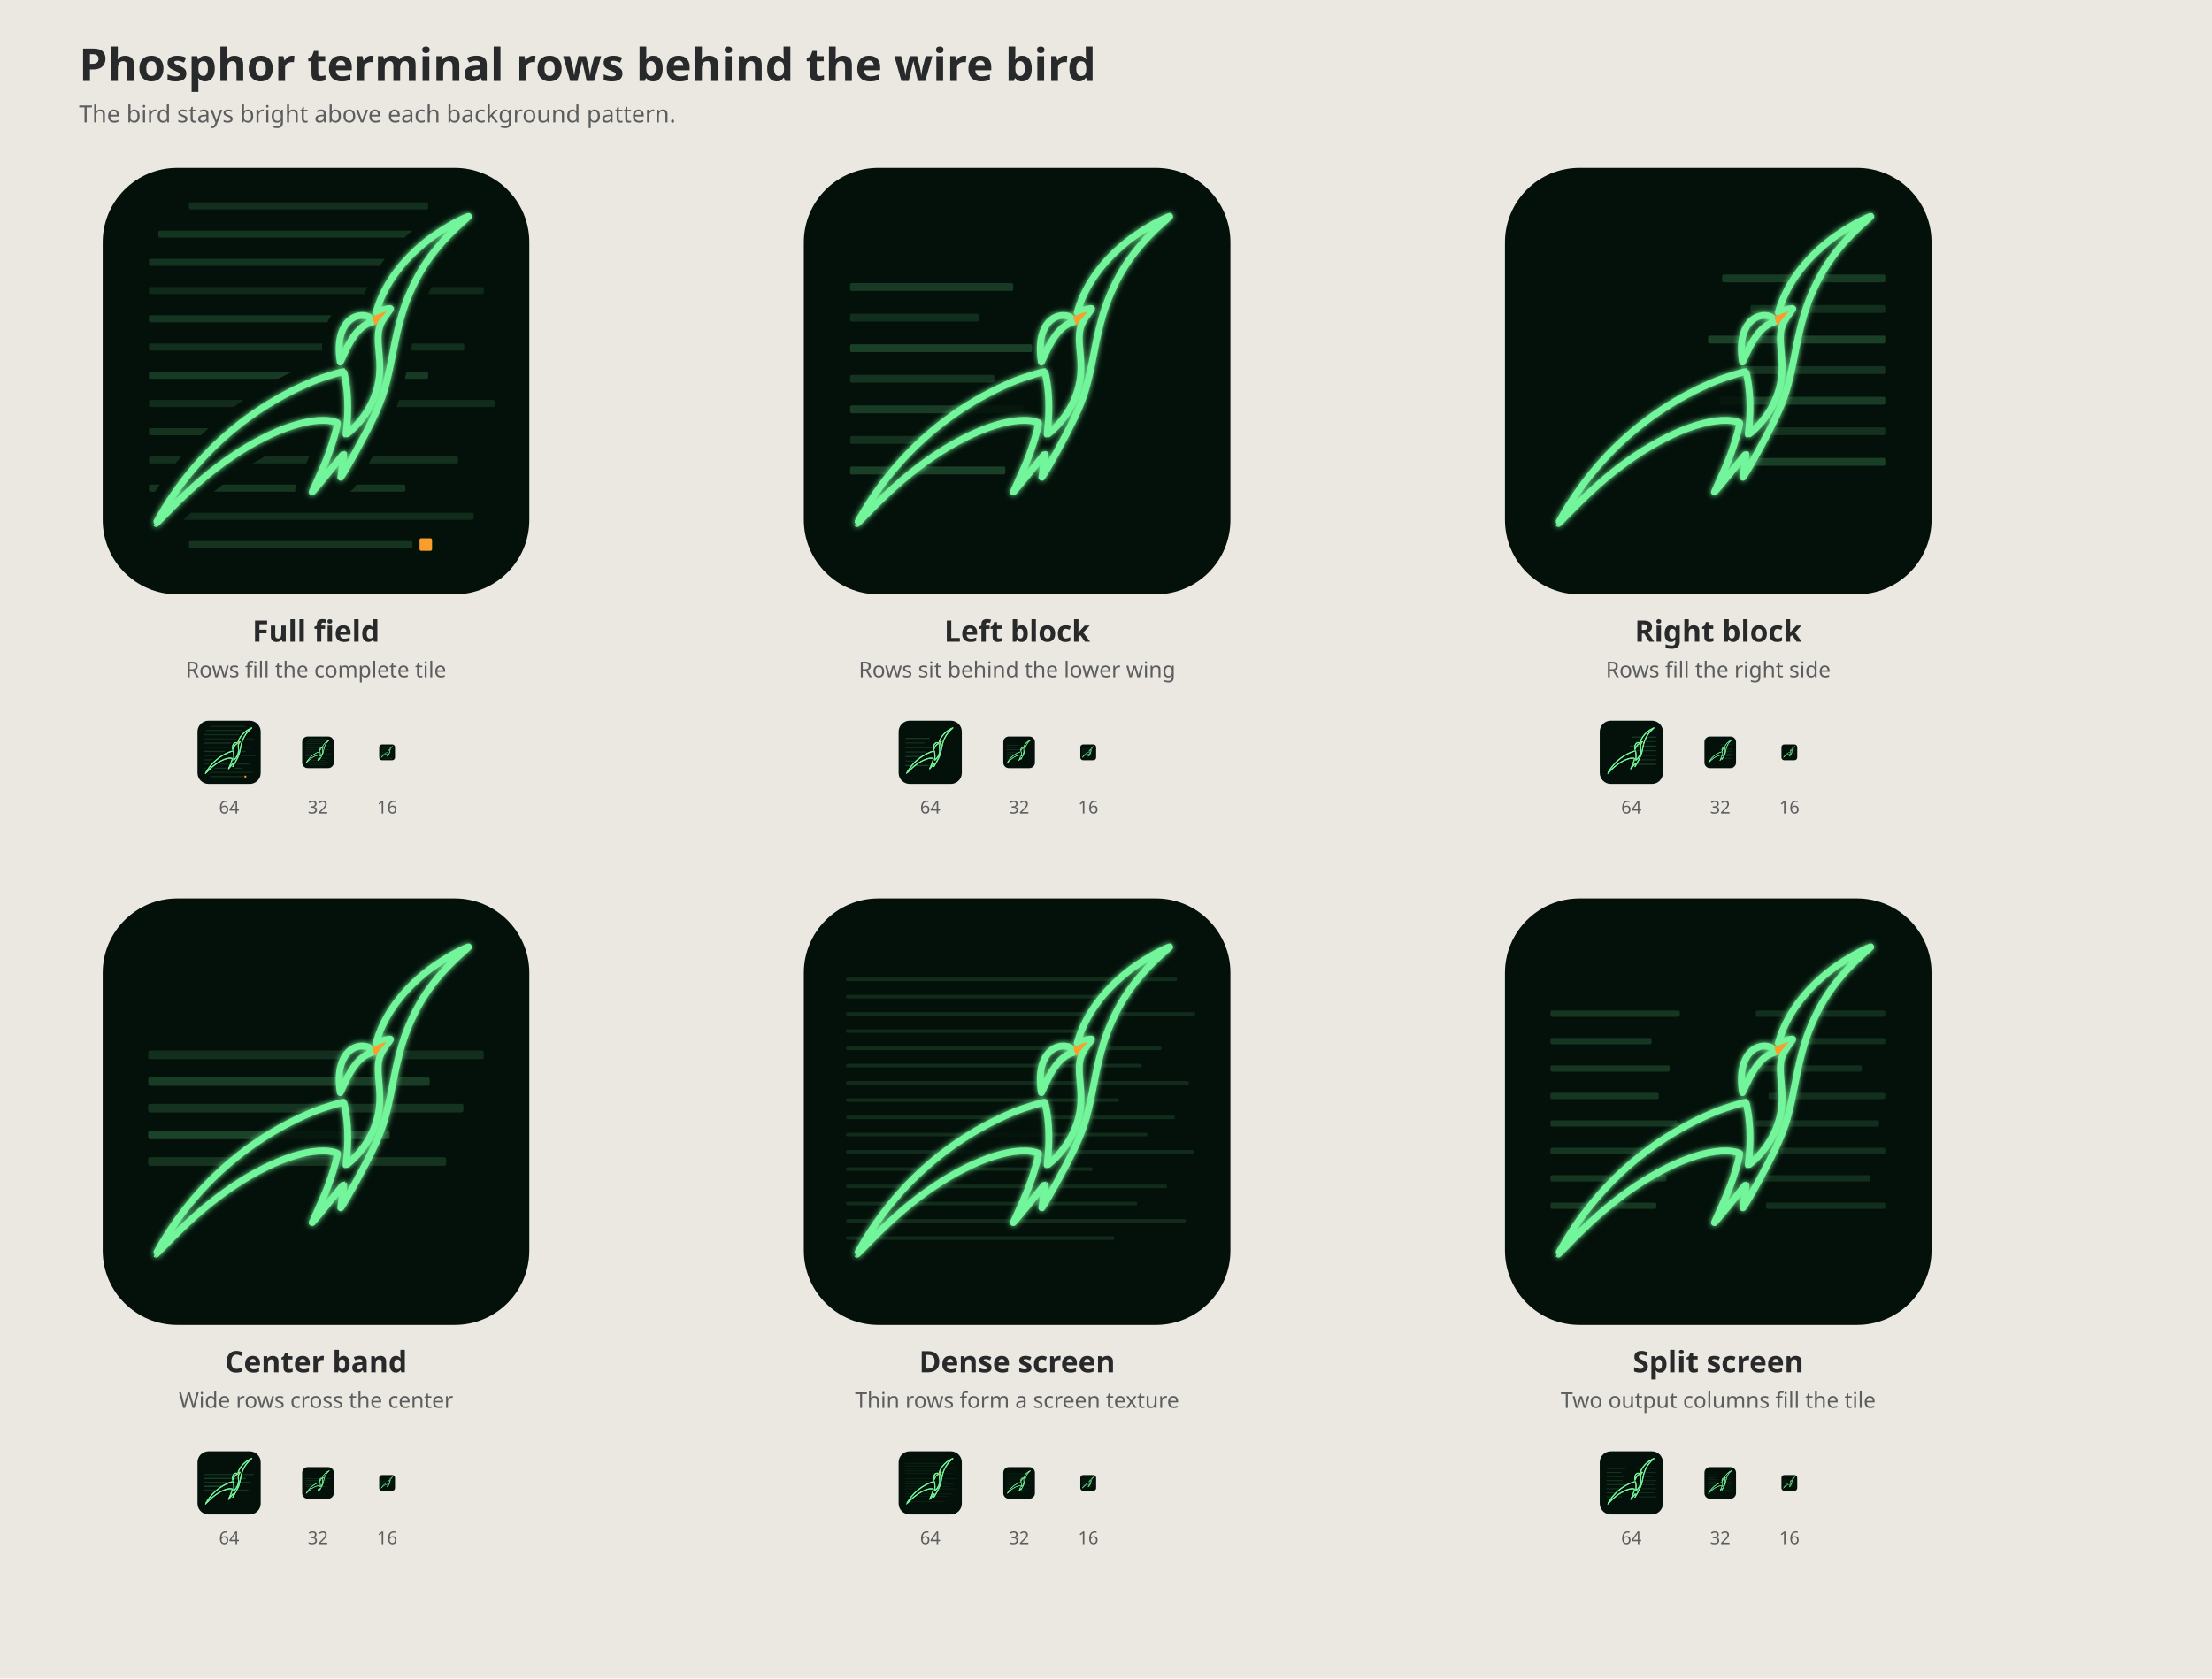
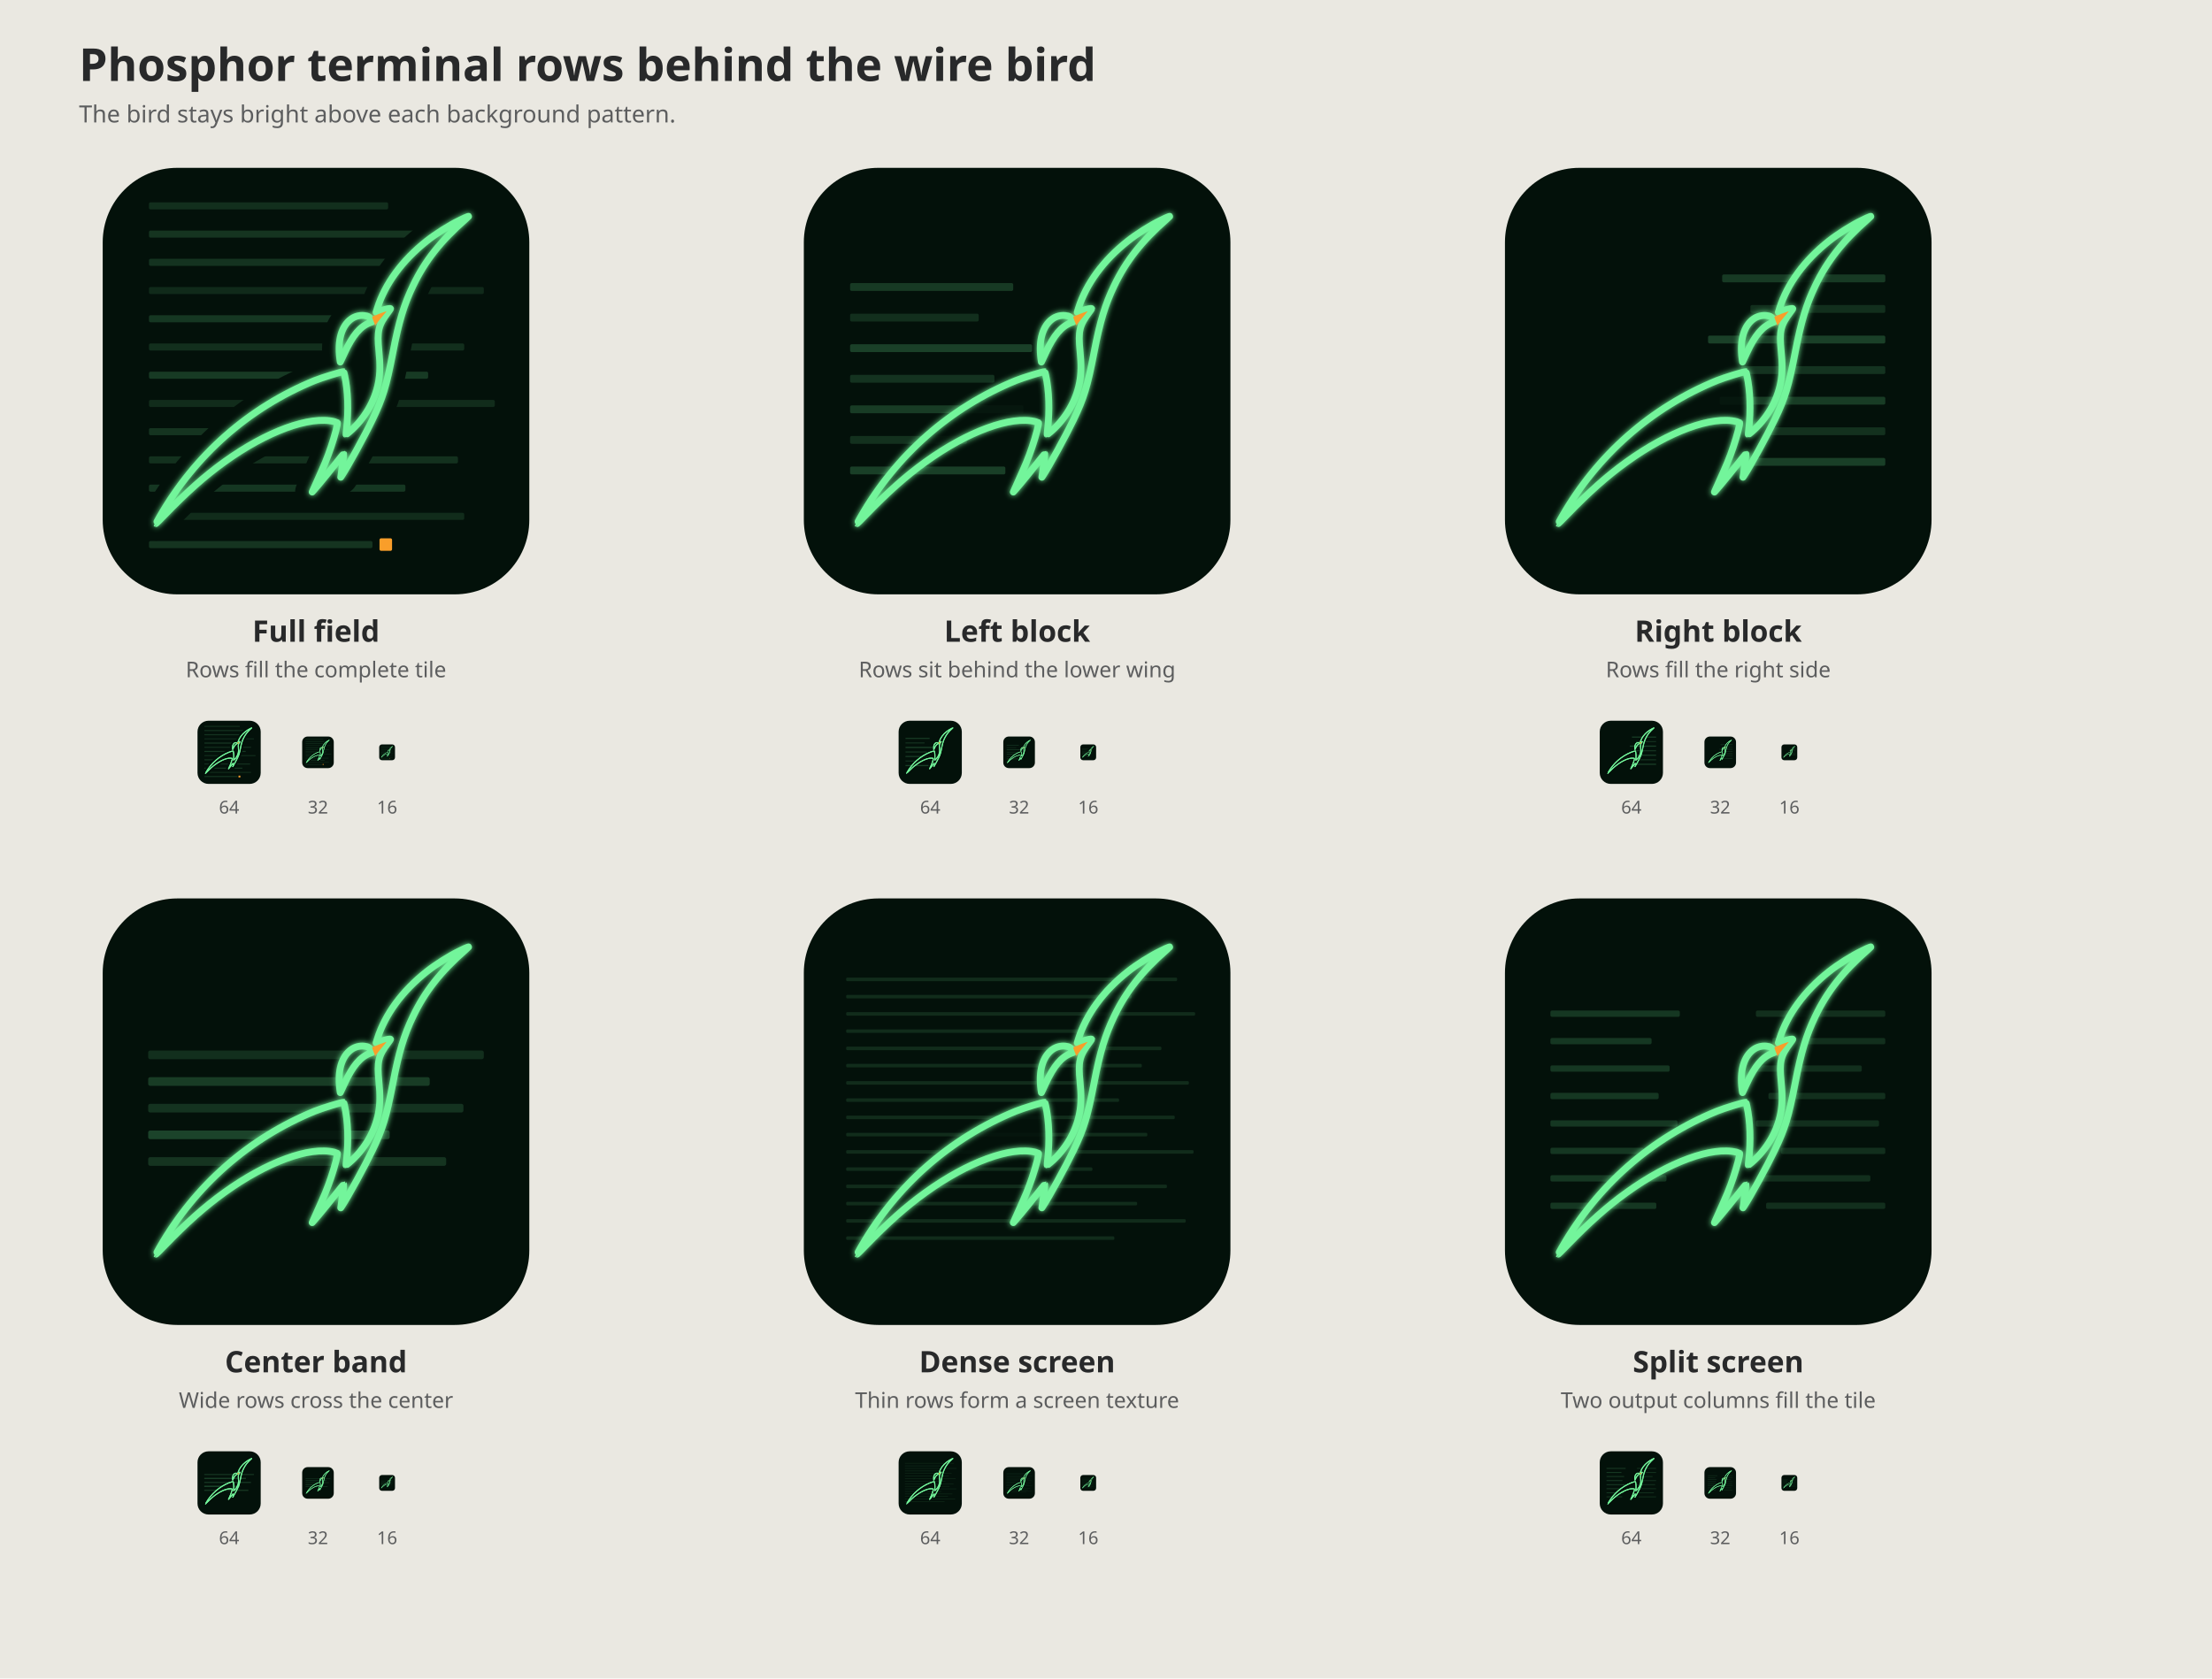
<svg xmlns="http://www.w3.org/2000/svg" xmlns:xlink="http://www.w3.org/1999/xlink" viewBox="0 0 2240 1700" width="2240" height="1700" role="img" aria-labelledby="title description">
  <defs>
    <g id="tern-shape">
      <path d="M10585 5604c-16-2-79-9-140-15-289-28-711-120-1005-218-780-260-1415-685-1825-1221l-65-85 153-5c135-5 238-22 237-39-1-3-39-31-87-61-365-233-454-369-584-884-85-340-172-567-298-778-256-430-674-774-1161-957-58-21-106-38-108-36-2 2 23 56 56 121 229 458 388 947 443 1361 7 51 11 95 8 97-19 20-597 49-799 41-1871-75-3631-763-5072-1983-82-69-146-127-145-129 2-2 124 56 272 127 772 377 1360 610 1975 784 1328 376 2542 378 3090 6 32-22 62-45 65-50 13-21-182-305-379-550-192-240-301-359-731-800l-140-144 80 44c141 76 639 372 955 567 46 28 86 50 88 48 4-4-144-295-239-470l-43-80 39 29c248 184 930 784 1269 1116 452 443 637 688 1106 1470 438 731 706 1088 1106 1480 519 508 1088 859 1891 1170 128 49 128 49 73 48-30-1-68-3-85-4z" />
      <path d="M6880 4124c-305-80-544-406-649-885l-18-86 191 192c357 359 630 515 902 515h53l-6 68c-7 82-33 114-128 161-104 52-233 65-345 35z" />
    </g>
    <path id="tern-beak" d="M7520 3993c-19-2-53-5-75-8l-40-5v-115c0-63 2-115 4-115 3 0 12 6 20 14 9 7 97 59 196 116 99 56 184 106 190 111 8 8-213 10-295 2z" />
    <g id="bird-shield">
      <g transform="translate(544 544) scale(.82) translate(-544 -544)">
        <g transform="translate(544 544) scale(1.18) rotate(-20) translate(-544 -544)">
          <g transform="translate(0 254)">
            <g transform="translate(0 580) scale(.1 -.1)">
              <use xlink:href="#tern-shape" fill="#03110A" opacity=".86" />
            </g>
          </g>
        </g>
      </g>
    </g>
    <g id="bird-shield-clear">
      <g transform="translate(544 544) scale(.82) translate(-544 -544)">
        <g transform="translate(544 544) scale(1.18) rotate(-20) translate(-544 -544)">
          <g transform="translate(0 254)">
            <g transform="translate(0 580) scale(.1 -.1)">
              <use xlink:href="#tern-shape" fill="#03110A" stroke="#03110A" stroke-width="900" stroke-linejoin="round" />
              <use xlink:href="#tern-beak" fill="#03110A" stroke="#03110A" stroke-width="900" stroke-linejoin="round" />
            </g>
          </g>
        </g>
      </g>
    </g>
    <path id="bird-body-mask" d="M644 385c44 7 70 47 67 107-4 76-38 142-106 198 20-79 21-146 7-202-12-49-8-88 32-103z" fill="#03110A" stroke="#03110A" stroke-width="42" stroke-linejoin="round" />
    <g id="wire-tern">
      <g transform="translate(544 544) scale(.82) translate(-544 -544)">
        <g transform="translate(544 544) scale(1.18) rotate(-20) translate(-544 -544)">
          <g transform="translate(0 254)">
            <g transform="translate(0 580) scale(.1 -.1)">
              <use xlink:href="#tern-shape" fill="none" stroke="#73F59B" stroke-width="180" stroke-linejoin="round" />
              <use xlink:href="#tern-beak" fill="#F99E2A" />
            </g>
          </g>
        </g>
      </g>
    </g>
    <filter id="glow" x="-30%" y="-30%" width="160%" height="160%">
      <feGaussianBlur stdDeviation="7" result="blur" />
      <feMerge>
        <feMergeNode in="blur" />
        <feMergeNode in="SourceGraphic" />
      </feMerge>
    </filter>
    <g id="rows-full" fill="#73F59B">
-       <rect x="220" y="88" width="610" height="18" rx="4" opacity=".13" />
-       <rect x="142" y="160" width="748" height="18" rx="4" opacity=".16" />
+       <rect x="118" y="88" width="610" height="18" rx="4" opacity=".13" />
+       <rect x="118" y="160" width="748" height="18" rx="4" opacity=".16" />
      <rect x="118" y="232" width="748" height="18" rx="4" opacity=".15" />
      <rect x="118" y="304" width="854" height="18" rx="4" opacity=".11" />
      <rect x="118" y="376" width="632" height="18" rx="4" opacity=".17" />
      <rect x="118" y="448" width="804" height="18" rx="4" opacity=".13" />
      <rect x="118" y="520" width="712" height="18" rx="4" opacity=".18" />
      <rect x="118" y="592" width="882" height="18" rx="4" opacity=".12" />
      <rect x="118" y="664" width="570" height="18" rx="4" opacity=".16" />
      <rect x="118" y="736" width="788" height="18" rx="4" opacity=".14" />
      <rect x="118" y="808" width="654" height="18" rx="4" opacity=".17" />
-       <rect x="142" y="880" width="804" height="18" rx="4" opacity=".12" />
-       <rect x="220" y="952" width="570" height="18" rx="4" opacity=".16" />
-       <rect x="808" y="945" width="32" height="32" rx="4" fill="#F99E2A" opacity="1" />
+       <rect x="118" y="880" width="804" height="18" rx="4" opacity=".12" />
+       <rect x="118" y="952" width="570" height="18" rx="4" opacity=".16" />
+       <rect x="706" y="945" width="32" height="32" rx="4" fill="#F99E2A" opacity="1" />
    </g>
    <g id="rows-left" fill="#73F59B">
      <rect x="118" y="294" width="416" height="20" rx="4" opacity=".18" />
      <rect x="118" y="372" width="328" height="20" rx="4" opacity=".13" />
      <rect x="118" y="450" width="464" height="20" rx="4" opacity=".21" />
      <rect x="118" y="528" width="368" height="20" rx="4" opacity=".15" />
      <rect x="118" y="606" width="442" height="20" rx="4" opacity=".19" />
      <rect x="118" y="684" width="298" height="20" rx="4" opacity=".14" />
      <rect x="118" y="762" width="396" height="20" rx="4" opacity=".20" />
    </g>
    <g id="rows-right" fill="#73F59B">
      <rect x="554" y="272" width="416" height="20" rx="4" opacity=".18" />
      <rect x="626" y="350" width="344" height="20" rx="4" opacity=".13" />
      <rect x="518" y="428" width="452" height="20" rx="4" opacity=".21" />
      <rect x="602" y="506" width="368" height="20" rx="4" opacity=".15" />
      <rect x="548" y="584" width="422" height="20" rx="4" opacity=".19" />
      <rect x="674" y="662" width="296" height="20" rx="4" opacity=".14" />
      <rect x="578" y="740" width="392" height="20" rx="4" opacity=".20" />
    </g>
    <g id="rows-band" fill="#73F59B">
      <rect x="116" y="388" width="856" height="22" rx="5" opacity=".13" />
      <rect x="116" y="456" width="718" height="22" rx="5" opacity=".19" />
      <rect x="116" y="524" width="804" height="22" rx="5" opacity=".15" />
      <rect x="116" y="592" width="616" height="22" rx="5" opacity=".22" />
      <rect x="116" y="660" width="760" height="22" rx="5" opacity=".16" />
    </g>
    <g id="rows-dense" fill="#73F59B" opacity=".12">
      <rect x="108" y="202" width="844" height="9" rx="3" />
      <rect x="108" y="246" width="728" height="9" rx="3" />
      <rect x="108" y="290" width="890" height="9" rx="3" />
      <rect x="108" y="334" width="650" height="9" rx="3" />
      <rect x="108" y="378" width="804" height="9" rx="3" />
      <rect x="108" y="422" width="754" height="9" rx="3" />
      <rect x="108" y="466" width="874" height="9" rx="3" />
      <rect x="108" y="510" width="696" height="9" rx="3" />
      <rect x="108" y="554" width="838" height="9" rx="3" />
      <rect x="108" y="598" width="768" height="9" rx="3" />
      <rect x="108" y="642" width="886" height="9" rx="3" />
      <rect x="108" y="686" width="628" height="9" rx="3" />
      <rect x="108" y="730" width="818" height="9" rx="3" />
      <rect x="108" y="774" width="742" height="9" rx="3" />
      <rect x="108" y="818" width="866" height="9" rx="3" />
      <rect x="108" y="862" width="684" height="9" rx="3" />
    </g>
    <g id="rows-split" fill="#73F59B">
      <g opacity=".17">
        <rect x="116" y="286" width="330" height="16" rx="4" />
        <rect x="116" y="356" width="258" height="16" rx="4" />
        <rect x="116" y="426" width="304" height="16" rx="4" />
        <rect x="116" y="496" width="276" height="16" rx="4" />
        <rect x="116" y="566" width="324" height="16" rx="4" />
        <rect x="116" y="636" width="238" height="16" rx="4" />
        <rect x="116" y="706" width="296" height="16" rx="4" />
        <rect x="116" y="776" width="270" height="16" rx="4" />
      </g>
      <g opacity=".13">
        <rect x="640" y="286" width="330" height="16" rx="4" />
        <rect x="682" y="356" width="288" height="16" rx="4" />
        <rect x="640" y="426" width="270" height="16" rx="4" />
        <rect x="672" y="496" width="298" height="16" rx="4" />
        <rect x="640" y="566" width="314" height="16" rx="4" />
        <rect x="704" y="636" width="266" height="16" rx="4" />
        <rect x="640" y="706" width="292" height="16" rx="4" />
        <rect x="666" y="776" width="304" height="16" rx="4" />
      </g>
    </g>
    <g id="bird-on-top">
      <use xlink:href="#bird-shield" />
      <g filter="url(#glow)">
        <use xlink:href="#wire-tern" />
      </g>
    </g>
    <g id="bird-on-top-clear">
      <use xlink:href="#bird-body-mask" />
      <use xlink:href="#bird-shield-clear" />
      <g filter="url(#glow)">
        <use xlink:href="#wire-tern" />
      </g>
    </g>
    <symbol id="tile-full" viewBox="0 0 1088 1088">
      <rect width="1088" height="1088" rx="190" fill="#03110A" />
      <use xlink:href="#rows-full" />
      <use xlink:href="#bird-on-top-clear" />
    </symbol>
    <symbol id="tile-left" viewBox="0 0 1088 1088">
      <rect width="1088" height="1088" rx="190" fill="#03110A" />
      <use xlink:href="#rows-left" />
      <use xlink:href="#bird-on-top" />
    </symbol>
    <symbol id="tile-right" viewBox="0 0 1088 1088">
      <rect width="1088" height="1088" rx="190" fill="#03110A" />
      <use xlink:href="#rows-right" />
      <use xlink:href="#bird-on-top" />
    </symbol>
    <symbol id="tile-band" viewBox="0 0 1088 1088">
      <rect width="1088" height="1088" rx="190" fill="#03110A" />
      <use xlink:href="#rows-band" />
      <use xlink:href="#bird-on-top" />
    </symbol>
    <symbol id="tile-dense" viewBox="0 0 1088 1088">
      <rect width="1088" height="1088" rx="190" fill="#03110A" />
      <use xlink:href="#rows-dense" />
      <use xlink:href="#bird-on-top" />
    </symbol>
    <symbol id="tile-split" viewBox="0 0 1088 1088">
      <rect width="1088" height="1088" rx="190" fill="#03110A" />
      <use xlink:href="#rows-split" />
      <use xlink:href="#bird-on-top" />
    </symbol>
  </defs>
  <rect width="2240" height="1700" fill="#EAE8E1" />
  <text x="80" y="82" fill="#28292A" font-family="sans-serif" font-size="46" font-weight="700">
    Phosphor terminal rows behind the wire bird
  </text>
  <text x="80" y="124" fill="#5C5D5E" font-family="sans-serif" font-size="24">
    The bird stays bright above each background pattern.
  </text>
  <g font-family="sans-serif" text-anchor="middle">
    <g transform="translate(80 170)">
      <use xlink:href="#tile-full" x="24" width="432" height="432" />
      <text x="240" y="480" fill="#28292A" font-size="30" font-weight="700">Full field</text>
      <text x="240" y="516" fill="#5C5D5E" font-size="22">Rows fill the complete tile</text>
      <use xlink:href="#tile-full" x="120" y="560" width="64" height="64" />
      <use xlink:href="#tile-full" x="226" y="576" width="32" height="32" />
      <use xlink:href="#tile-full" x="304" y="584" width="16" height="16" />
      <g fill="#5C5D5E" font-size="18">
        <text x="152" y="654">64</text>
        <text x="242" y="654">32</text>
        <text x="312" y="654">16</text>
      </g>
    </g>
    <g transform="translate(790 170)">
      <use xlink:href="#tile-left" x="24" width="432" height="432" />
      <text x="240" y="480" fill="#28292A" font-size="30" font-weight="700">Left block</text>
      <text x="240" y="516" fill="#5C5D5E" font-size="22">Rows sit behind the lower wing</text>
      <use xlink:href="#tile-left" x="120" y="560" width="64" height="64" />
      <use xlink:href="#tile-left" x="226" y="576" width="32" height="32" />
      <use xlink:href="#tile-left" x="304" y="584" width="16" height="16" />
      <g fill="#5C5D5E" font-size="18">
        <text x="152" y="654">64</text>
        <text x="242" y="654">32</text>
        <text x="312" y="654">16</text>
      </g>
    </g>
    <g transform="translate(1500 170)">
      <use xlink:href="#tile-right" x="24" width="432" height="432" />
      <text x="240" y="480" fill="#28292A" font-size="30" font-weight="700">Right block</text>
      <text x="240" y="516" fill="#5C5D5E" font-size="22">Rows fill the right side</text>
      <use xlink:href="#tile-right" x="120" y="560" width="64" height="64" />
      <use xlink:href="#tile-right" x="226" y="576" width="32" height="32" />
      <use xlink:href="#tile-right" x="304" y="584" width="16" height="16" />
      <g fill="#5C5D5E" font-size="18">
        <text x="152" y="654">64</text>
        <text x="242" y="654">32</text>
        <text x="312" y="654">16</text>
      </g>
    </g>
    <g transform="translate(80 910)">
      <use xlink:href="#tile-band" x="24" width="432" height="432" />
      <text x="240" y="480" fill="#28292A" font-size="30" font-weight="700">Center band</text>
      <text x="240" y="516" fill="#5C5D5E" font-size="22">Wide rows cross the center</text>
      <use xlink:href="#tile-band" x="120" y="560" width="64" height="64" />
      <use xlink:href="#tile-band" x="226" y="576" width="32" height="32" />
      <use xlink:href="#tile-band" x="304" y="584" width="16" height="16" />
      <g fill="#5C5D5E" font-size="18">
        <text x="152" y="654">64</text>
        <text x="242" y="654">32</text>
        <text x="312" y="654">16</text>
      </g>
    </g>
    <g transform="translate(790 910)">
      <use xlink:href="#tile-dense" x="24" width="432" height="432" />
      <text x="240" y="480" fill="#28292A" font-size="30" font-weight="700">Dense screen</text>
      <text x="240" y="516" fill="#5C5D5E" font-size="22">Thin rows form a screen texture</text>
      <use xlink:href="#tile-dense" x="120" y="560" width="64" height="64" />
      <use xlink:href="#tile-dense" x="226" y="576" width="32" height="32" />
      <use xlink:href="#tile-dense" x="304" y="584" width="16" height="16" />
      <g fill="#5C5D5E" font-size="18">
        <text x="152" y="654">64</text>
        <text x="242" y="654">32</text>
        <text x="312" y="654">16</text>
      </g>
    </g>
    <g transform="translate(1500 910)">
      <use xlink:href="#tile-split" x="24" width="432" height="432" />
      <text x="240" y="480" fill="#28292A" font-size="30" font-weight="700">Split screen</text>
      <text x="240" y="516" fill="#5C5D5E" font-size="22">Two output columns fill the tile</text>
      <use xlink:href="#tile-split" x="120" y="560" width="64" height="64" />
      <use xlink:href="#tile-split" x="226" y="576" width="32" height="32" />
      <use xlink:href="#tile-split" x="304" y="584" width="16" height="16" />
      <g fill="#5C5D5E" font-size="18">
        <text x="152" y="654">64</text>
        <text x="242" y="654">32</text>
        <text x="312" y="654">16</text>
      </g>
    </g>
  </g>
</svg>
